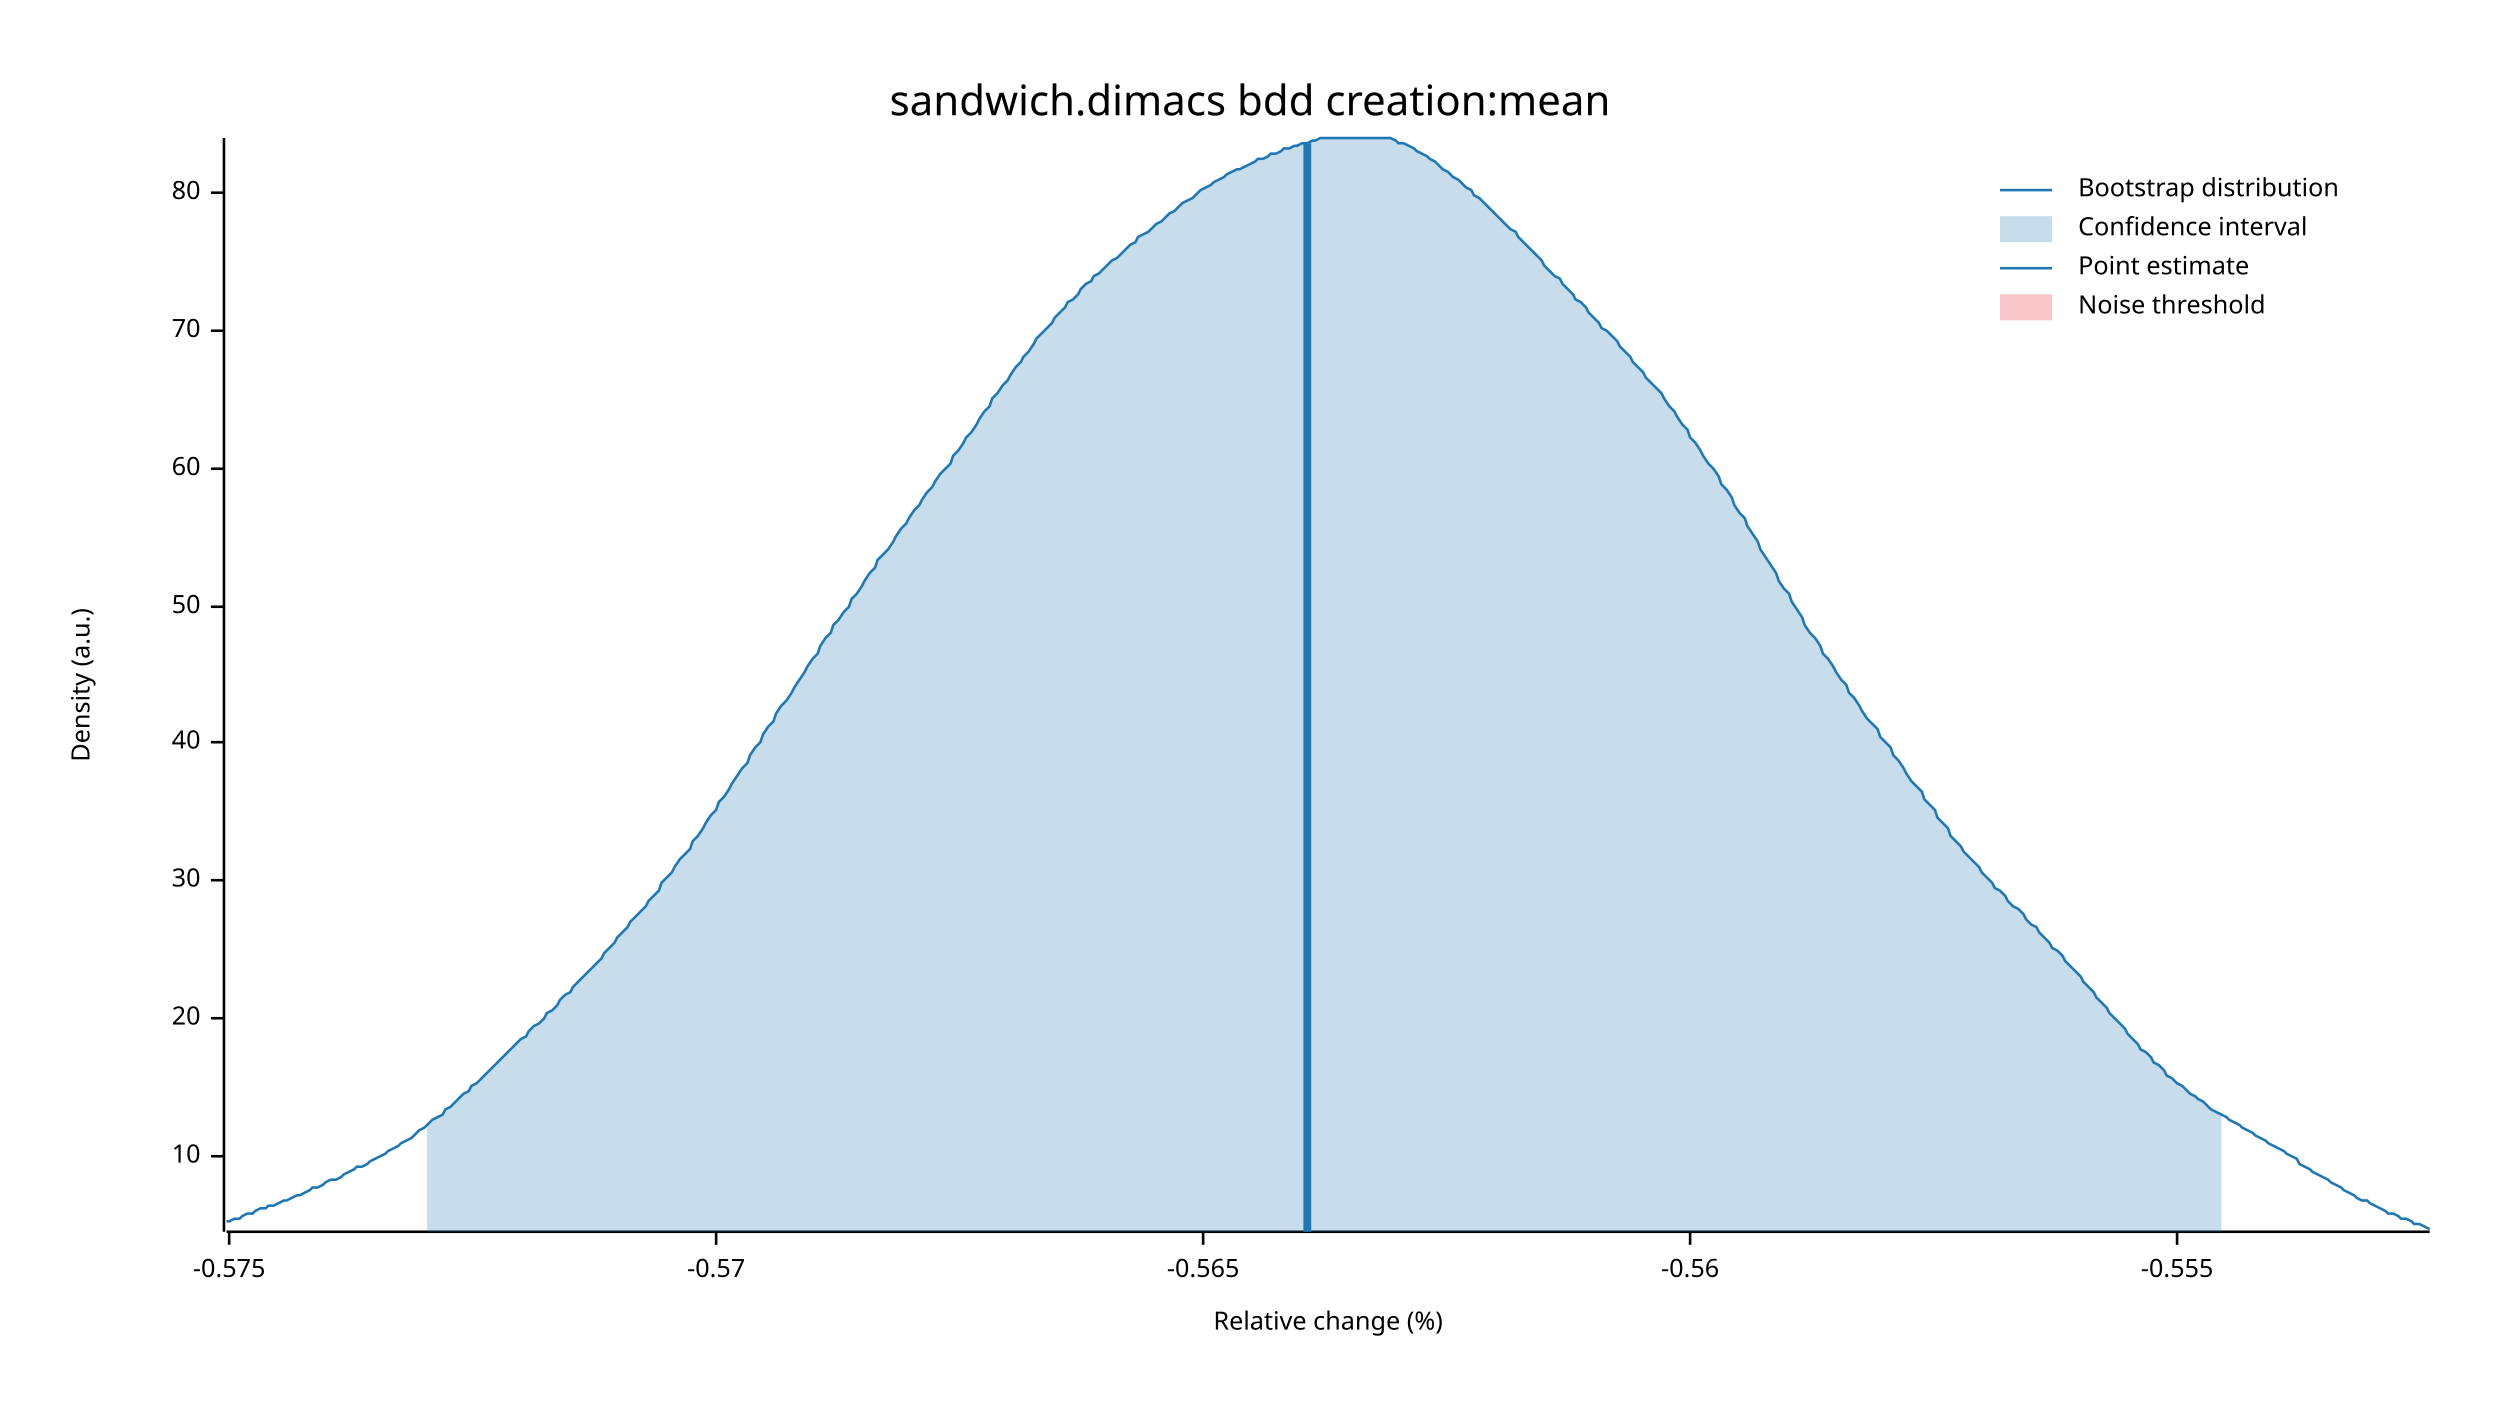
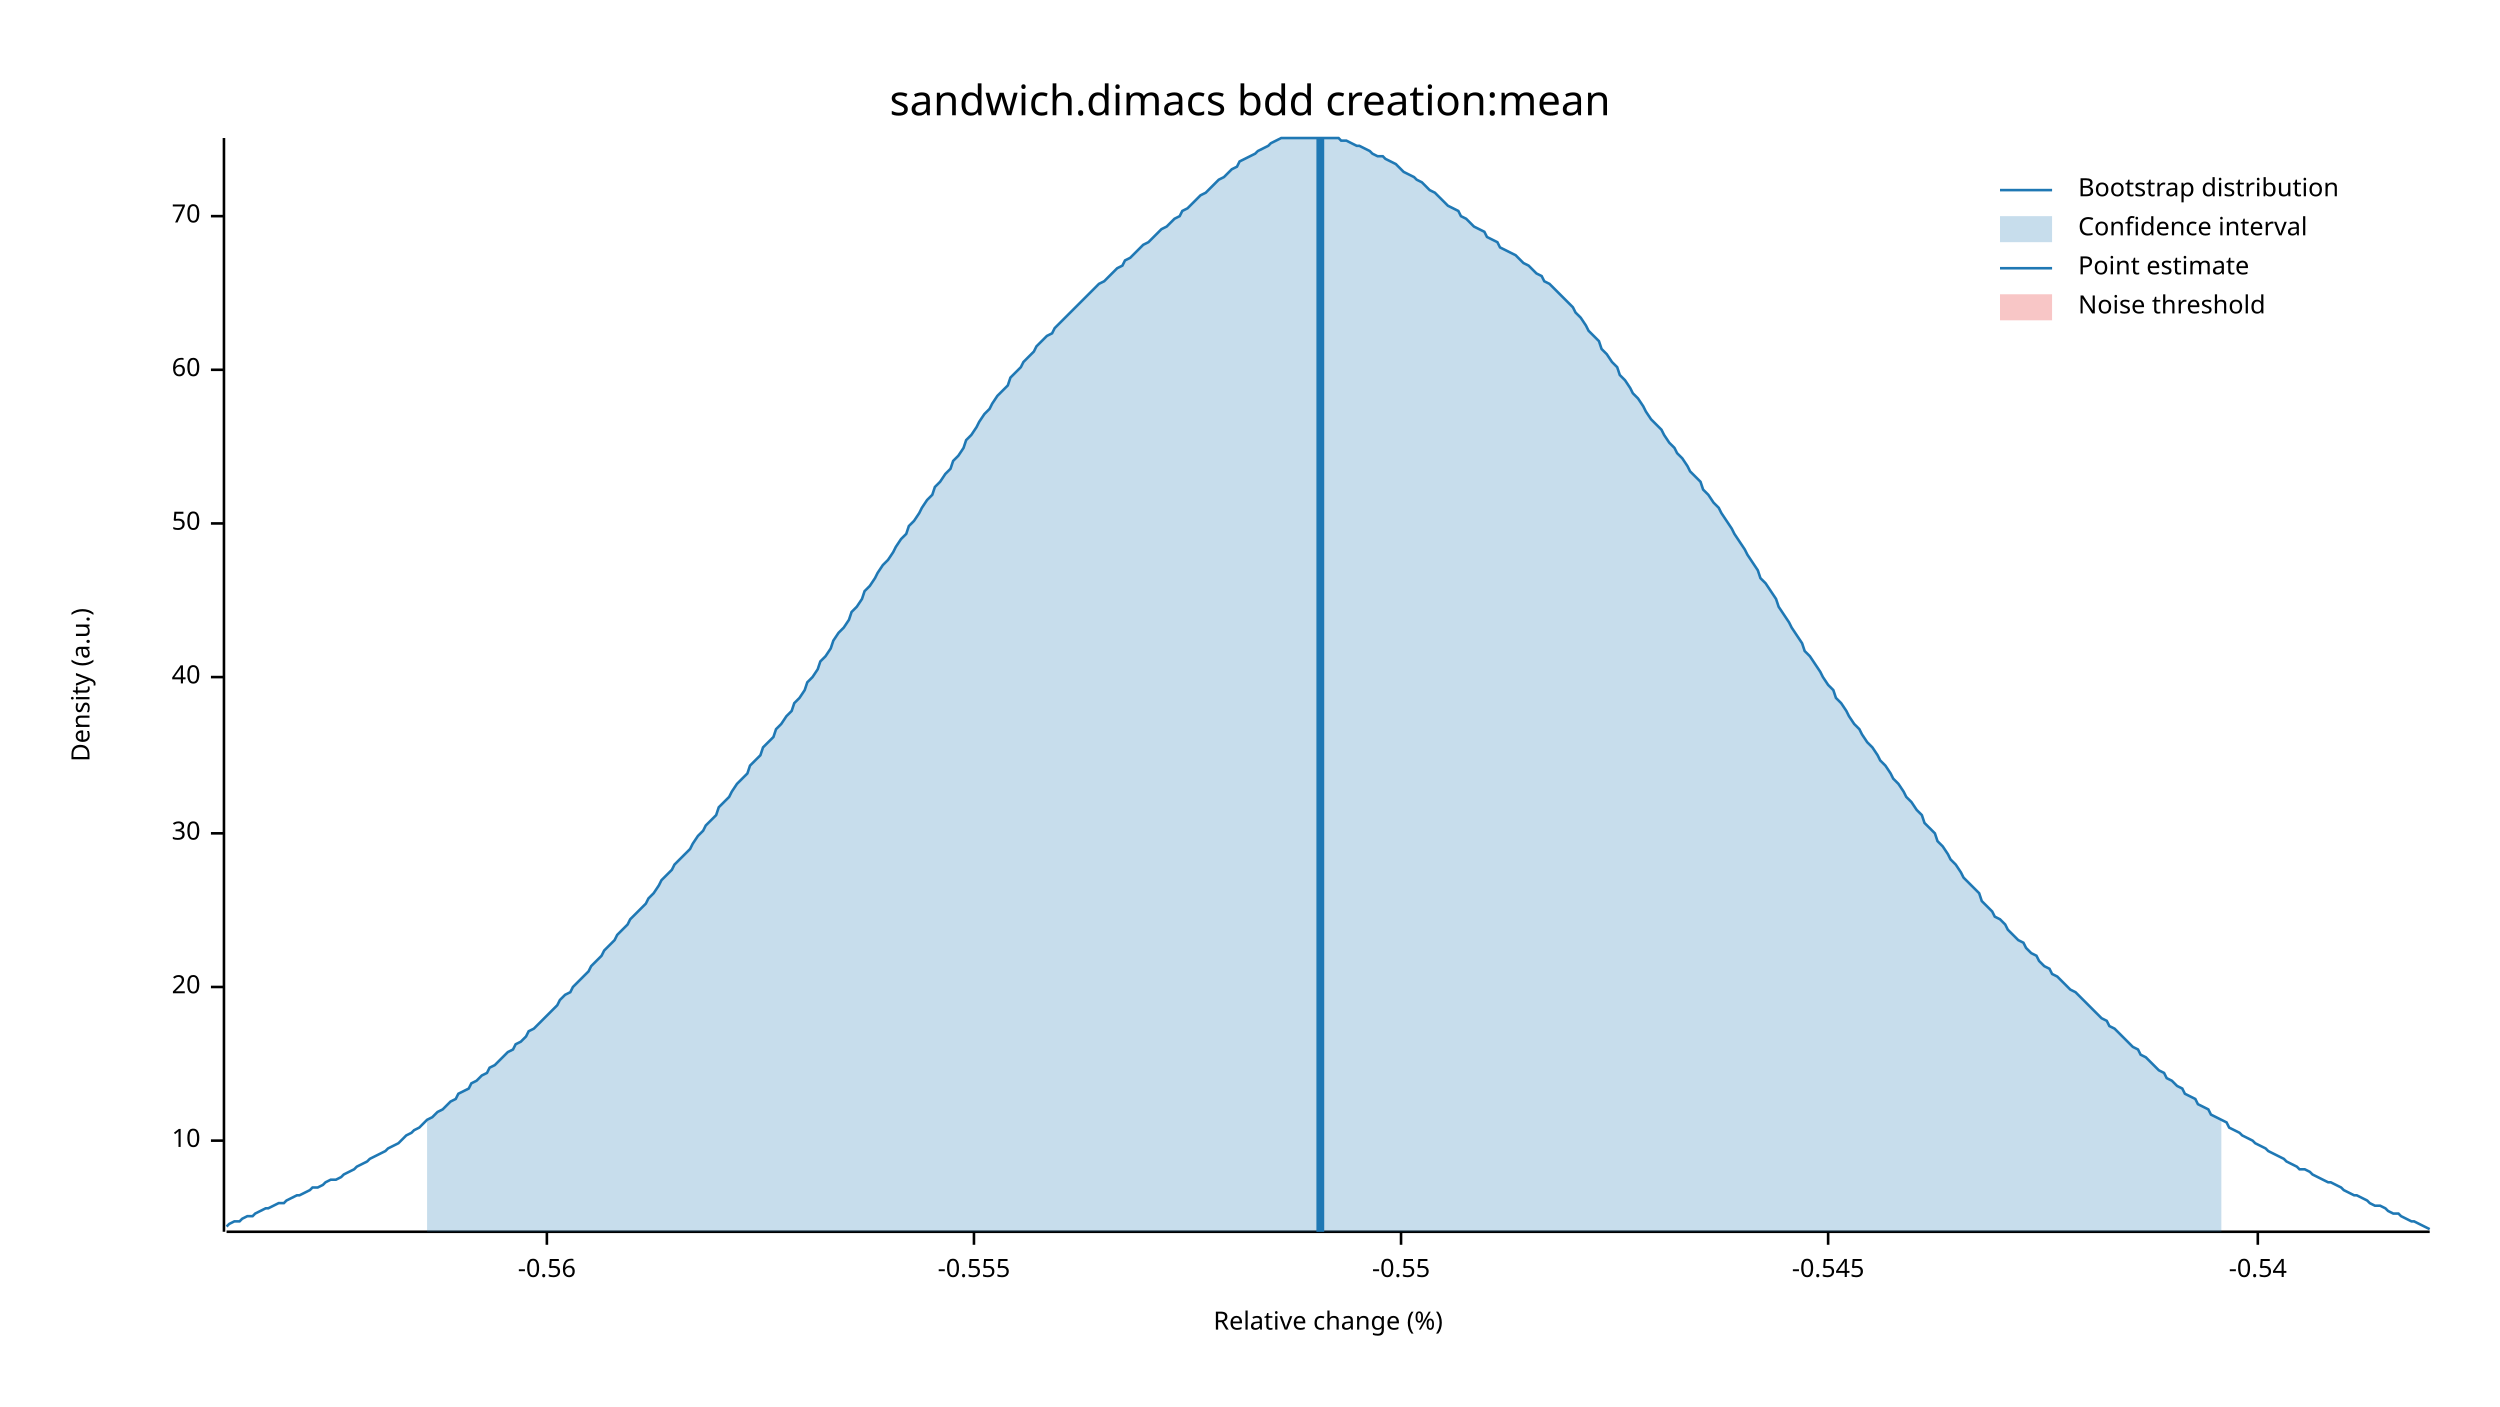
<svg xmlns="http://www.w3.org/2000/svg" width="960" height="540" viewBox="0 0 960 540">
  <text x="480" y="32" dy="0.76em" text-anchor="middle" font-family="sans-serif" font-size="16.129" opacity="1" fill="#000000">
sandwich.dimacs bdd creation:mean
</text>
  <text x="27" y="263" dy="0.76em" text-anchor="middle" font-family="sans-serif" font-size="9.677" opacity="1" fill="#000000" transform="rotate(270, 27, 263)">
Density (a.u.)
</text>
  <text x="510" y="513" dy="-0.5ex" text-anchor="middle" font-family="sans-serif" font-size="9.677" opacity="1" fill="#000000">
Relative change (%)
</text>
  <polyline fill="none" opacity="1" stroke="#000000" stroke-width="1" points="86,53 86,473 " />
-   <text x="77" y="444" dy="0.5ex" text-anchor="end" font-family="sans-serif" font-size="9.677" opacity="1" fill="#000000">
+   <text x="77" y="438" dy="0.5ex" text-anchor="end" font-family="sans-serif" font-size="9.677" opacity="1" fill="#000000">
10
</text>
-   <polyline fill="none" opacity="1" stroke="#000000" stroke-width="1" points="81,444 86,444 " />
-   <text x="77" y="391" dy="0.5ex" text-anchor="end" font-family="sans-serif" font-size="9.677" opacity="1" fill="#000000">
+   <polyline fill="none" opacity="1" stroke="#000000" stroke-width="1" points="81,438 86,438 " />
+   <text x="77" y="379" dy="0.5ex" text-anchor="end" font-family="sans-serif" font-size="9.677" opacity="1" fill="#000000">
20
</text>
-   <polyline fill="none" opacity="1" stroke="#000000" stroke-width="1" points="81,391 86,391 " />
-   <text x="77" y="338" dy="0.5ex" text-anchor="end" font-family="sans-serif" font-size="9.677" opacity="1" fill="#000000">
+   <polyline fill="none" opacity="1" stroke="#000000" stroke-width="1" points="81,379 86,379 " />
+   <text x="77" y="320" dy="0.5ex" text-anchor="end" font-family="sans-serif" font-size="9.677" opacity="1" fill="#000000">
30
</text>
-   <polyline fill="none" opacity="1" stroke="#000000" stroke-width="1" points="81,338 86,338 " />
-   <text x="77" y="285" dy="0.5ex" text-anchor="end" font-family="sans-serif" font-size="9.677" opacity="1" fill="#000000">
+   <polyline fill="none" opacity="1" stroke="#000000" stroke-width="1" points="81,320 86,320 " />
+   <text x="77" y="260" dy="0.5ex" text-anchor="end" font-family="sans-serif" font-size="9.677" opacity="1" fill="#000000">
40
</text>
-   <polyline fill="none" opacity="1" stroke="#000000" stroke-width="1" points="81,285 86,285 " />
-   <text x="77" y="233" dy="0.5ex" text-anchor="end" font-family="sans-serif" font-size="9.677" opacity="1" fill="#000000">
+   <polyline fill="none" opacity="1" stroke="#000000" stroke-width="1" points="81,260 86,260 " />
+   <text x="77" y="201" dy="0.5ex" text-anchor="end" font-family="sans-serif" font-size="9.677" opacity="1" fill="#000000">
50
</text>
-   <polyline fill="none" opacity="1" stroke="#000000" stroke-width="1" points="81,233 86,233 " />
-   <text x="77" y="180" dy="0.5ex" text-anchor="end" font-family="sans-serif" font-size="9.677" opacity="1" fill="#000000">
+   <polyline fill="none" opacity="1" stroke="#000000" stroke-width="1" points="81,201 86,201 " />
+   <text x="77" y="142" dy="0.5ex" text-anchor="end" font-family="sans-serif" font-size="9.677" opacity="1" fill="#000000">
60
</text>
-   <polyline fill="none" opacity="1" stroke="#000000" stroke-width="1" points="81,180 86,180 " />
-   <text x="77" y="127" dy="0.5ex" text-anchor="end" font-family="sans-serif" font-size="9.677" opacity="1" fill="#000000">
+   <polyline fill="none" opacity="1" stroke="#000000" stroke-width="1" points="81,142 86,142 " />
+   <text x="77" y="83" dy="0.5ex" text-anchor="end" font-family="sans-serif" font-size="9.677" opacity="1" fill="#000000">
70
</text>
-   <polyline fill="none" opacity="1" stroke="#000000" stroke-width="1" points="81,127 86,127 " />
-   <text x="77" y="74" dy="0.5ex" text-anchor="end" font-family="sans-serif" font-size="9.677" opacity="1" fill="#000000">
- 80
- </text>
-   <polyline fill="none" opacity="1" stroke="#000000" stroke-width="1" points="81,74 86,74 " />
+   <polyline fill="none" opacity="1" stroke="#000000" stroke-width="1" points="81,83 86,83 " />
  <polyline fill="none" opacity="1" stroke="#000000" stroke-width="1" points="87,473 933,473 " />
-   <text x="88" y="483" dy="0.76em" text-anchor="middle" font-family="sans-serif" font-size="9.677" opacity="1" fill="#000000">
- -0.575
- </text>
-   <polyline fill="none" opacity="1" stroke="#000000" stroke-width="1" points="88,473 88,478 " />
-   <text x="275" y="483" dy="0.76em" text-anchor="middle" font-family="sans-serif" font-size="9.677" opacity="1" fill="#000000">
- -0.57
- </text>
-   <polyline fill="none" opacity="1" stroke="#000000" stroke-width="1" points="275,473 275,478 " />
-   <text x="462" y="483" dy="0.76em" text-anchor="middle" font-family="sans-serif" font-size="9.677" opacity="1" fill="#000000">
- -0.565
- </text>
-   <polyline fill="none" opacity="1" stroke="#000000" stroke-width="1" points="462,473 462,478 " />
-   <text x="649" y="483" dy="0.76em" text-anchor="middle" font-family="sans-serif" font-size="9.677" opacity="1" fill="#000000">
+   <text x="210" y="483" dy="0.76em" text-anchor="middle" font-family="sans-serif" font-size="9.677" opacity="1" fill="#000000">
-0.56
</text>
-   <polyline fill="none" opacity="1" stroke="#000000" stroke-width="1" points="649,473 649,478 " />
-   <text x="836" y="483" dy="0.76em" text-anchor="middle" font-family="sans-serif" font-size="9.677" opacity="1" fill="#000000">
+   <polyline fill="none" opacity="1" stroke="#000000" stroke-width="1" points="210,473 210,478 " />
+   <text x="374" y="483" dy="0.76em" text-anchor="middle" font-family="sans-serif" font-size="9.677" opacity="1" fill="#000000">
-0.555
</text>
-   <polyline fill="none" opacity="1" stroke="#000000" stroke-width="1" points="836,473 836,478 " />
-   <polyline fill="none" opacity="1" stroke="#1F78B4" stroke-width="1" points="87,469 88,469 90,468 92,468 93,467 95,466 97,466 98,465 100,464 102,464 103,463 105,463 107,462 109,461 110,461 112,460 114,459 115,459 117,458 119,457 120,456 122,456 124,455 125,454 127,453 129,453 131,452 132,451 134,450 136,449 137,448 139,448 141,447 142,446 144,445 146,444 148,443 149,442 151,441 153,440 154,439 156,438 158,437 159,436 161,434 163,433 164,432 166,430 168,429 170,428 171,426 173,425 175,423 176,422 178,420 180,419 181,417 183,416 185,414 187,412 188,411 190,409 192,407 193,406 195,404 197,402 198,401 200,399 202,398 203,396 205,394 207,393 209,391 210,389 212,388 214,386 215,384 217,382 219,381 220,379 222,377 224,375 226,373 227,372 229,370 231,368 232,366 234,364 236,362 237,360 239,358 241,356 242,354 244,352 246,350 248,348 249,346 251,344 253,342 254,339 256,337 258,335 259,333 261,330 263,328 265,326 266,323 268,321 270,318 271,316 273,313 275,311 276,308 278,306 280,303 281,301 283,298 285,295 287,293 288,290 290,287 292,285 293,282 295,279 297,277 298,274 300,271 302,269 304,266 305,264 307,261 309,258 310,256 312,253 314,251 315,248 317,245 319,243 320,240 322,238 324,235 326,233 327,230 329,228 331,225 332,223 334,220 336,218 337,215 339,213 341,211 343,208 344,206 346,203 348,201 349,199 351,196 353,194 354,192 356,189 358,187 359,185 361,182 363,180 365,178 366,175 368,173 370,170 371,168 373,166 375,163 376,161 378,158 380,156 381,153 383,151 385,148 387,146 388,144 390,141 392,139 393,137 395,135 397,132 398,130 400,128 402,126 404,124 405,122 407,120 409,118 410,116 412,115 414,113 415,111 417,109 419,108 420,106 422,105 424,103 426,101 427,100 429,99 431,97 432,96 434,94 436,93 437,91 439,90 441,89 443,87 444,86 446,85 448,83 449,82 451,81 453,79 454,78 456,77 458,76 459,75 461,73 463,72 465,71 466,70 468,69 470,68 471,67 473,66 475,65 476,65 478,64 480,63 482,62 483,61 485,61 487,60 488,59 490,59 492,58 493,57 495,57 497,56 498,56 500,55 502,55 504,54 505,54 507,53 509,53 510,53 512,53 514,53 515,53 517,53 519,53 521,53 522,53 524,53 526,53 527,53 529,53 531,53 532,53 534,53 536,54 537,55 539,55 541,56 543,57 544,58 546,59 548,60 549,61 551,62 553,64 554,65 556,66 558,68 560,69 561,70 563,72 565,73 566,75 568,76 570,78 571,79 573,81 575,83 576,84 578,86 580,88 582,89 583,91 585,93 587,95 588,96 590,98 592,100 593,102 595,104 597,106 599,107 600,109 602,111 604,113 605,115 607,116 609,118 610,120 612,122 614,124 615,126 617,127 619,129 621,131 622,133 624,135 626,137 627,139 629,141 631,143 632,145 634,147 636,149 638,151 639,153 641,156 643,158 644,160 646,163 648,165 649,168 651,170 653,173 654,175 656,178 658,180 660,183 661,186 663,188 665,191 666,194 668,197 670,199 671,202 673,205 675,208 676,211 678,214 680,217 682,220 683,223 685,226 687,228 688,231 690,234 692,237 693,240 695,243 697,245 699,248 700,251 702,253 704,256 705,258 707,261 709,263 710,266 712,268 714,271 715,273 717,276 719,278 721,280 722,283 724,285 726,287 727,290 729,292 731,295 732,297 734,300 736,302 738,304 739,307 741,309 743,311 744,314 746,316 748,318 749,321 751,323 753,325 754,327 756,329 758,331 760,333 761,335 763,337 765,339 766,341 768,342 770,344 771,346 773,348 775,349 777,351 778,353 780,355 782,356 783,358 785,360 787,362 788,364 790,365 792,367 793,369 795,371 797,373 799,375 800,377 802,379 804,381 805,383 807,385 809,387 810,389 812,391 814,393 816,395 817,397 819,399 821,401 822,403 824,404 826,406 827,408 829,409 831,411 832,413 834,414 836,416 838,417 839,418 841,420 843,421 844,422 846,423 848,425 849,426 851,427 853,428 855,429 856,430 858,431 860,432 861,433 863,434 865,435 866,436 868,437 870,438 871,439 873,440 875,441 877,442 878,443 880,444 882,445 883,447 885,448 887,449 888,450 890,451 892,452 894,453 895,454 897,455 899,456 900,457 902,458 904,459 905,460 907,461 909,461 910,462 912,463 914,464 916,465 917,466 919,466 921,467 922,468 924,468 926,469 927,470 929,470 931,471 933,472 " />
-   <polygon opacity="0.25" fill="#1F78B4" points="164,432 166,430 168,429 170,428 171,426 173,425 175,423 176,422 178,420 180,419 181,417 183,416 185,414 187,412 188,411 190,409 192,407 193,406 195,404 197,402 198,401 200,399 202,398 203,396 205,394 207,393 209,391 210,389 212,388 214,386 215,384 217,382 219,381 220,379 222,377 224,375 226,373 227,372 229,370 231,368 232,366 234,364 236,362 237,360 239,358 241,356 242,354 244,352 246,350 248,348 249,346 251,344 253,342 254,339 256,337 258,335 259,333 261,330 263,328 265,326 266,323 268,321 270,318 271,316 273,313 275,311 276,308 278,306 280,303 281,301 283,298 285,295 287,293 288,290 290,287 292,285 293,282 295,279 297,277 298,274 300,271 302,269 304,266 305,264 307,261 309,258 310,256 312,253 314,251 315,248 317,245 319,243 320,240 322,238 324,235 326,233 327,230 329,228 331,225 332,223 334,220 336,218 337,215 339,213 341,211 343,208 344,206 346,203 348,201 349,199 351,196 353,194 354,192 356,189 358,187 359,185 361,182 363,180 365,178 366,175 368,173 370,170 371,168 373,166 375,163 376,161 378,158 380,156 381,153 383,151 385,148 387,146 388,144 390,141 392,139 393,137 395,135 397,132 398,130 400,128 402,126 404,124 405,122 407,120 409,118 410,116 412,115 414,113 415,111 417,109 419,108 420,106 422,105 424,103 426,101 427,100 429,99 431,97 432,96 434,94 436,93 437,91 439,90 441,89 443,87 444,86 446,85 448,83 449,82 451,81 453,79 454,78 456,77 458,76 459,75 461,73 463,72 465,71 466,70 468,69 470,68 471,67 473,66 475,65 476,65 478,64 480,63 482,62 483,61 485,61 487,60 488,59 490,59 492,58 493,57 495,57 497,56 498,56 500,55 502,55 504,54 505,54 507,53 509,53 510,53 512,53 514,53 515,53 517,53 519,53 521,53 522,53 524,53 526,53 527,53 529,53 531,53 532,53 534,53 536,54 537,55 539,55 541,56 543,57 544,58 546,59 548,60 549,61 551,62 553,64 554,65 556,66 558,68 560,69 561,70 563,72 565,73 566,75 568,76 570,78 571,79 573,81 575,83 576,84 578,86 580,88 582,89 583,91 585,93 587,95 588,96 590,98 592,100 593,102 595,104 597,106 599,107 600,109 602,111 604,113 605,115 607,116 609,118 610,120 612,122 614,124 615,126 617,127 619,129 621,131 622,133 624,135 626,137 627,139 629,141 631,143 632,145 634,147 636,149 638,151 639,153 641,156 643,158 644,160 646,163 648,165 649,168 651,170 653,173 654,175 656,178 658,180 660,183 661,186 663,188 665,191 666,194 668,197 670,199 671,202 673,205 675,208 676,211 678,214 680,217 682,220 683,223 685,226 687,228 688,231 690,234 692,237 693,240 695,243 697,245 699,248 700,251 702,253 704,256 705,258 707,261 709,263 710,266 712,268 714,271 715,273 717,276 719,278 721,280 722,283 724,285 726,287 727,290 729,292 731,295 732,297 734,300 736,302 738,304 739,307 741,309 743,311 744,314 746,316 748,318 749,321 751,323 753,325 754,327 756,329 758,331 760,333 761,335 763,337 765,339 766,341 768,342 770,344 771,346 773,348 775,349 777,351 778,353 780,355 782,356 783,358 785,360 787,362 788,364 790,365 792,367 793,369 795,371 797,373 799,375 800,377 802,379 804,381 805,383 807,385 809,387 810,389 812,391 814,393 816,395 817,397 819,399 821,401 822,403 824,404 826,406 827,408 829,409 831,411 832,413 834,414 836,416 838,417 839,418 841,420 843,421 844,422 846,423 848,425 849,426 851,427 853,428 853,473 164,473 " />
-   <polyline fill="none" opacity="1" stroke="#1F78B4" stroke-width="3" points="502,473 502,55 " />
+   <polyline fill="none" opacity="1" stroke="#000000" stroke-width="1" points="374,473 374,478 " />
+   <text x="538" y="483" dy="0.76em" text-anchor="middle" font-family="sans-serif" font-size="9.677" opacity="1" fill="#000000">
+ -0.55
+ </text>
+   <polyline fill="none" opacity="1" stroke="#000000" stroke-width="1" points="538,473 538,478 " />
+   <text x="702" y="483" dy="0.76em" text-anchor="middle" font-family="sans-serif" font-size="9.677" opacity="1" fill="#000000">
+ -0.545
+ </text>
+   <polyline fill="none" opacity="1" stroke="#000000" stroke-width="1" points="702,473 702,478 " />
+   <text x="867" y="483" dy="0.76em" text-anchor="middle" font-family="sans-serif" font-size="9.677" opacity="1" fill="#000000">
+ -0.54
+ </text>
+   <polyline fill="none" opacity="1" stroke="#000000" stroke-width="1" points="867,473 867,478 " />
+   <polyline fill="none" opacity="1" stroke="#1F78B4" stroke-width="1" points="87,471 88,470 90,469 92,469 93,468 95,467 97,467 98,466 100,465 102,464 103,464 105,463 107,462 109,462 110,461 112,460 114,459 115,459 117,458 119,457 120,456 122,456 124,455 125,454 127,453 129,453 131,452 132,451 134,450 136,449 137,448 139,447 141,446 142,445 144,444 146,443 148,442 149,441 151,440 153,439 154,438 156,436 158,435 159,434 161,433 163,431 164,430 166,429 168,427 170,426 171,425 173,423 175,422 176,420 178,419 180,418 181,416 183,415 185,413 187,412 188,410 190,409 192,407 193,406 195,404 197,403 198,401 200,400 202,398 203,396 205,395 207,393 209,391 210,390 212,388 214,386 215,384 217,382 219,381 220,379 222,377 224,375 226,373 227,371 229,369 231,367 232,365 234,363 236,361 237,359 239,357 241,355 242,353 244,351 246,349 248,347 249,345 251,343 253,340 254,338 256,336 258,334 259,332 261,330 263,328 265,326 266,324 268,321 270,319 271,317 273,315 275,313 276,310 278,308 280,306 281,304 283,301 285,299 287,297 288,294 290,292 292,290 293,287 295,285 297,283 298,280 300,278 302,275 304,273 305,270 307,268 309,265 310,262 312,260 314,257 315,254 317,252 319,249 320,246 322,243 324,241 326,238 327,235 329,233 331,230 332,227 334,225 336,222 337,220 339,217 341,215 343,212 344,210 346,207 348,205 349,202 351,200 353,197 354,195 356,192 358,190 359,187 361,185 363,182 365,180 366,177 368,175 370,172 371,169 373,167 375,164 376,162 378,159 380,157 381,155 383,152 385,150 387,148 388,145 390,143 392,141 393,139 395,137 397,135 398,133 400,131 402,129 404,128 405,126 407,124 409,122 410,121 412,119 414,117 415,116 417,114 419,112 420,111 422,109 424,108 426,106 427,105 429,103 431,102 432,100 434,99 436,97 437,96 439,94 441,93 443,91 444,90 446,88 448,87 449,86 451,84 453,83 454,81 456,80 458,78 459,77 461,75 463,74 465,72 466,71 468,69 470,68 471,67 473,65 475,64 476,62 478,61 480,60 482,59 483,58 485,57 487,56 488,55 490,54 492,53 493,53 495,53 497,53 498,53 500,53 502,53 504,53 505,53 507,53 509,53 510,53 512,53 514,53 515,54 517,54 519,55 521,56 522,56 524,57 526,58 527,59 529,60 531,60 532,61 534,62 536,63 537,64 539,66 541,67 543,68 544,69 546,70 548,72 549,73 551,74 553,76 554,77 556,79 558,80 560,81 561,83 563,84 565,86 566,87 568,88 570,89 571,91 573,92 575,93 576,95 578,96 580,97 582,98 583,99 585,101 587,102 588,103 590,105 592,106 593,108 595,109 597,111 599,113 600,114 602,116 604,118 605,120 607,122 609,125 610,127 612,129 614,131 615,134 617,136 619,139 621,141 622,144 624,146 626,149 627,151 629,153 631,156 632,158 634,161 636,163 638,165 639,167 641,170 643,172 644,174 646,176 648,179 649,181 651,183 653,185 654,188 656,190 658,193 660,195 661,197 663,200 665,203 666,205 668,208 670,211 671,213 673,216 675,219 676,222 678,224 680,227 682,230 683,233 685,236 687,239 688,241 690,244 692,247 693,250 695,252 697,255 699,258 700,260 702,263 704,265 705,268 707,270 709,273 710,275 712,278 714,280 715,282 717,285 719,287 721,290 722,292 724,294 726,297 727,299 729,301 731,304 732,306 734,308 736,311 738,313 739,316 741,318 743,320 744,323 746,325 748,328 749,330 751,332 753,335 754,337 756,339 758,341 760,343 761,346 763,348 765,350 766,352 768,353 770,355 771,357 773,359 775,361 777,362 778,364 780,366 782,367 783,369 785,371 787,372 788,374 790,375 792,377 793,378 795,380 797,381 799,383 800,384 802,386 804,388 805,389 807,391 809,392 810,394 812,395 814,397 816,399 817,400 819,402 821,403 822,405 824,406 826,408 827,409 829,411 831,412 832,414 834,415 836,417 838,418 839,420 841,421 843,422 844,424 846,425 848,426 849,428 851,429 853,430 855,431 856,433 858,434 860,435 861,436 863,437 865,438 866,439 868,440 870,441 871,442 873,443 875,444 877,445 878,446 880,447 882,448 883,449 885,449 887,450 888,451 890,452 892,453 894,454 895,454 897,455 899,456 900,457 902,458 904,459 905,459 907,460 909,461 910,462 912,463 914,463 916,464 917,465 919,466 921,466 922,467 924,468 926,469 927,469 929,470 931,471 933,472 " />
+   <polygon opacity="0.25" fill="#1F78B4" points="164,430 166,429 168,427 170,426 171,425 173,423 175,422 176,420 178,419 180,418 181,416 183,415 185,413 187,412 188,410 190,409 192,407 193,406 195,404 197,403 198,401 200,400 202,398 203,396 205,395 207,393 209,391 210,390 212,388 214,386 215,384 217,382 219,381 220,379 222,377 224,375 226,373 227,371 229,369 231,367 232,365 234,363 236,361 237,359 239,357 241,355 242,353 244,351 246,349 248,347 249,345 251,343 253,340 254,338 256,336 258,334 259,332 261,330 263,328 265,326 266,324 268,321 270,319 271,317 273,315 275,313 276,310 278,308 280,306 281,304 283,301 285,299 287,297 288,294 290,292 292,290 293,287 295,285 297,283 298,280 300,278 302,275 304,273 305,270 307,268 309,265 310,262 312,260 314,257 315,254 317,252 319,249 320,246 322,243 324,241 326,238 327,235 329,233 331,230 332,227 334,225 336,222 337,220 339,217 341,215 343,212 344,210 346,207 348,205 349,202 351,200 353,197 354,195 356,192 358,190 359,187 361,185 363,182 365,180 366,177 368,175 370,172 371,169 373,167 375,164 376,162 378,159 380,157 381,155 383,152 385,150 387,148 388,145 390,143 392,141 393,139 395,137 397,135 398,133 400,131 402,129 404,128 405,126 407,124 409,122 410,121 412,119 414,117 415,116 417,114 419,112 420,111 422,109 424,108 426,106 427,105 429,103 431,102 432,100 434,99 436,97 437,96 439,94 441,93 443,91 444,90 446,88 448,87 449,86 451,84 453,83 454,81 456,80 458,78 459,77 461,75 463,74 465,72 466,71 468,69 470,68 471,67 473,65 475,64 476,62 478,61 480,60 482,59 483,58 485,57 487,56 488,55 490,54 492,53 493,53 495,53 497,53 498,53 500,53 502,53 504,53 505,53 507,53 509,53 510,53 512,53 514,53 515,54 517,54 519,55 521,56 522,56 524,57 526,58 527,59 529,60 531,60 532,61 534,62 536,63 537,64 539,66 541,67 543,68 544,69 546,70 548,72 549,73 551,74 553,76 554,77 556,79 558,80 560,81 561,83 563,84 565,86 566,87 568,88 570,89 571,91 573,92 575,93 576,95 578,96 580,97 582,98 583,99 585,101 587,102 588,103 590,105 592,106 593,108 595,109 597,111 599,113 600,114 602,116 604,118 605,120 607,122 609,125 610,127 612,129 614,131 615,134 617,136 619,139 621,141 622,144 624,146 626,149 627,151 629,153 631,156 632,158 634,161 636,163 638,165 639,167 641,170 643,172 644,174 646,176 648,179 649,181 651,183 653,185 654,188 656,190 658,193 660,195 661,197 663,200 665,203 666,205 668,208 670,211 671,213 673,216 675,219 676,222 678,224 680,227 682,230 683,233 685,236 687,239 688,241 690,244 692,247 693,250 695,252 697,255 699,258 700,260 702,263 704,265 705,268 707,270 709,273 710,275 712,278 714,280 715,282 717,285 719,287 721,290 722,292 724,294 726,297 727,299 729,301 731,304 732,306 734,308 736,311 738,313 739,316 741,318 743,320 744,323 746,325 748,328 749,330 751,332 753,335 754,337 756,339 758,341 760,343 761,346 763,348 765,350 766,352 768,353 770,355 771,357 773,359 775,361 777,362 778,364 780,366 782,367 783,369 785,371 787,372 788,374 790,375 792,377 793,378 795,380 797,381 799,383 800,384 802,386 804,388 805,389 807,391 809,392 810,394 812,395 814,397 816,399 817,400 819,402 821,403 822,405 824,406 826,408 827,409 829,411 831,412 832,414 834,415 836,417 838,418 839,420 841,421 843,422 844,424 846,425 848,426 849,428 851,429 853,430 853,473 164,473 " />
+   <polyline fill="none" opacity="1" stroke="#1F78B4" stroke-width="3" points="507,473 507,53 " />
  <rect x="510" y="53" width="0" height="419" opacity="0.1" fill="#E31A1C" stroke="none" />
  <text x="798" y="68" dy="0.76em" text-anchor="start" font-family="sans-serif" font-size="9.677" opacity="1" fill="#000000">
Bootstrap distribution
</text>
  <text x="798" y="83" dy="0.76em" text-anchor="start" font-family="sans-serif" font-size="9.677" opacity="1" fill="#000000">
Confidence interval
</text>
  <text x="798" y="98" dy="0.76em" text-anchor="start" font-family="sans-serif" font-size="9.677" opacity="1" fill="#000000">
Point estimate
</text>
  <text x="798" y="113" dy="0.76em" text-anchor="start" font-family="sans-serif" font-size="9.677" opacity="1" fill="#000000">
Noise threshold
</text>
  <polyline fill="none" opacity="1" stroke="#1F78B4" stroke-width="1" points="768,73 788,73 " />
  <rect x="768" y="83" width="20" height="10" opacity="0.25" fill="#1F78B4" stroke="none" />
  <polyline fill="none" opacity="1" stroke="#1F78B4" stroke-width="1" points="768,103 788,103 " />
  <rect x="768" y="113" width="20" height="10" opacity="0.25" fill="#E31A1C" stroke="none" />
</svg>
